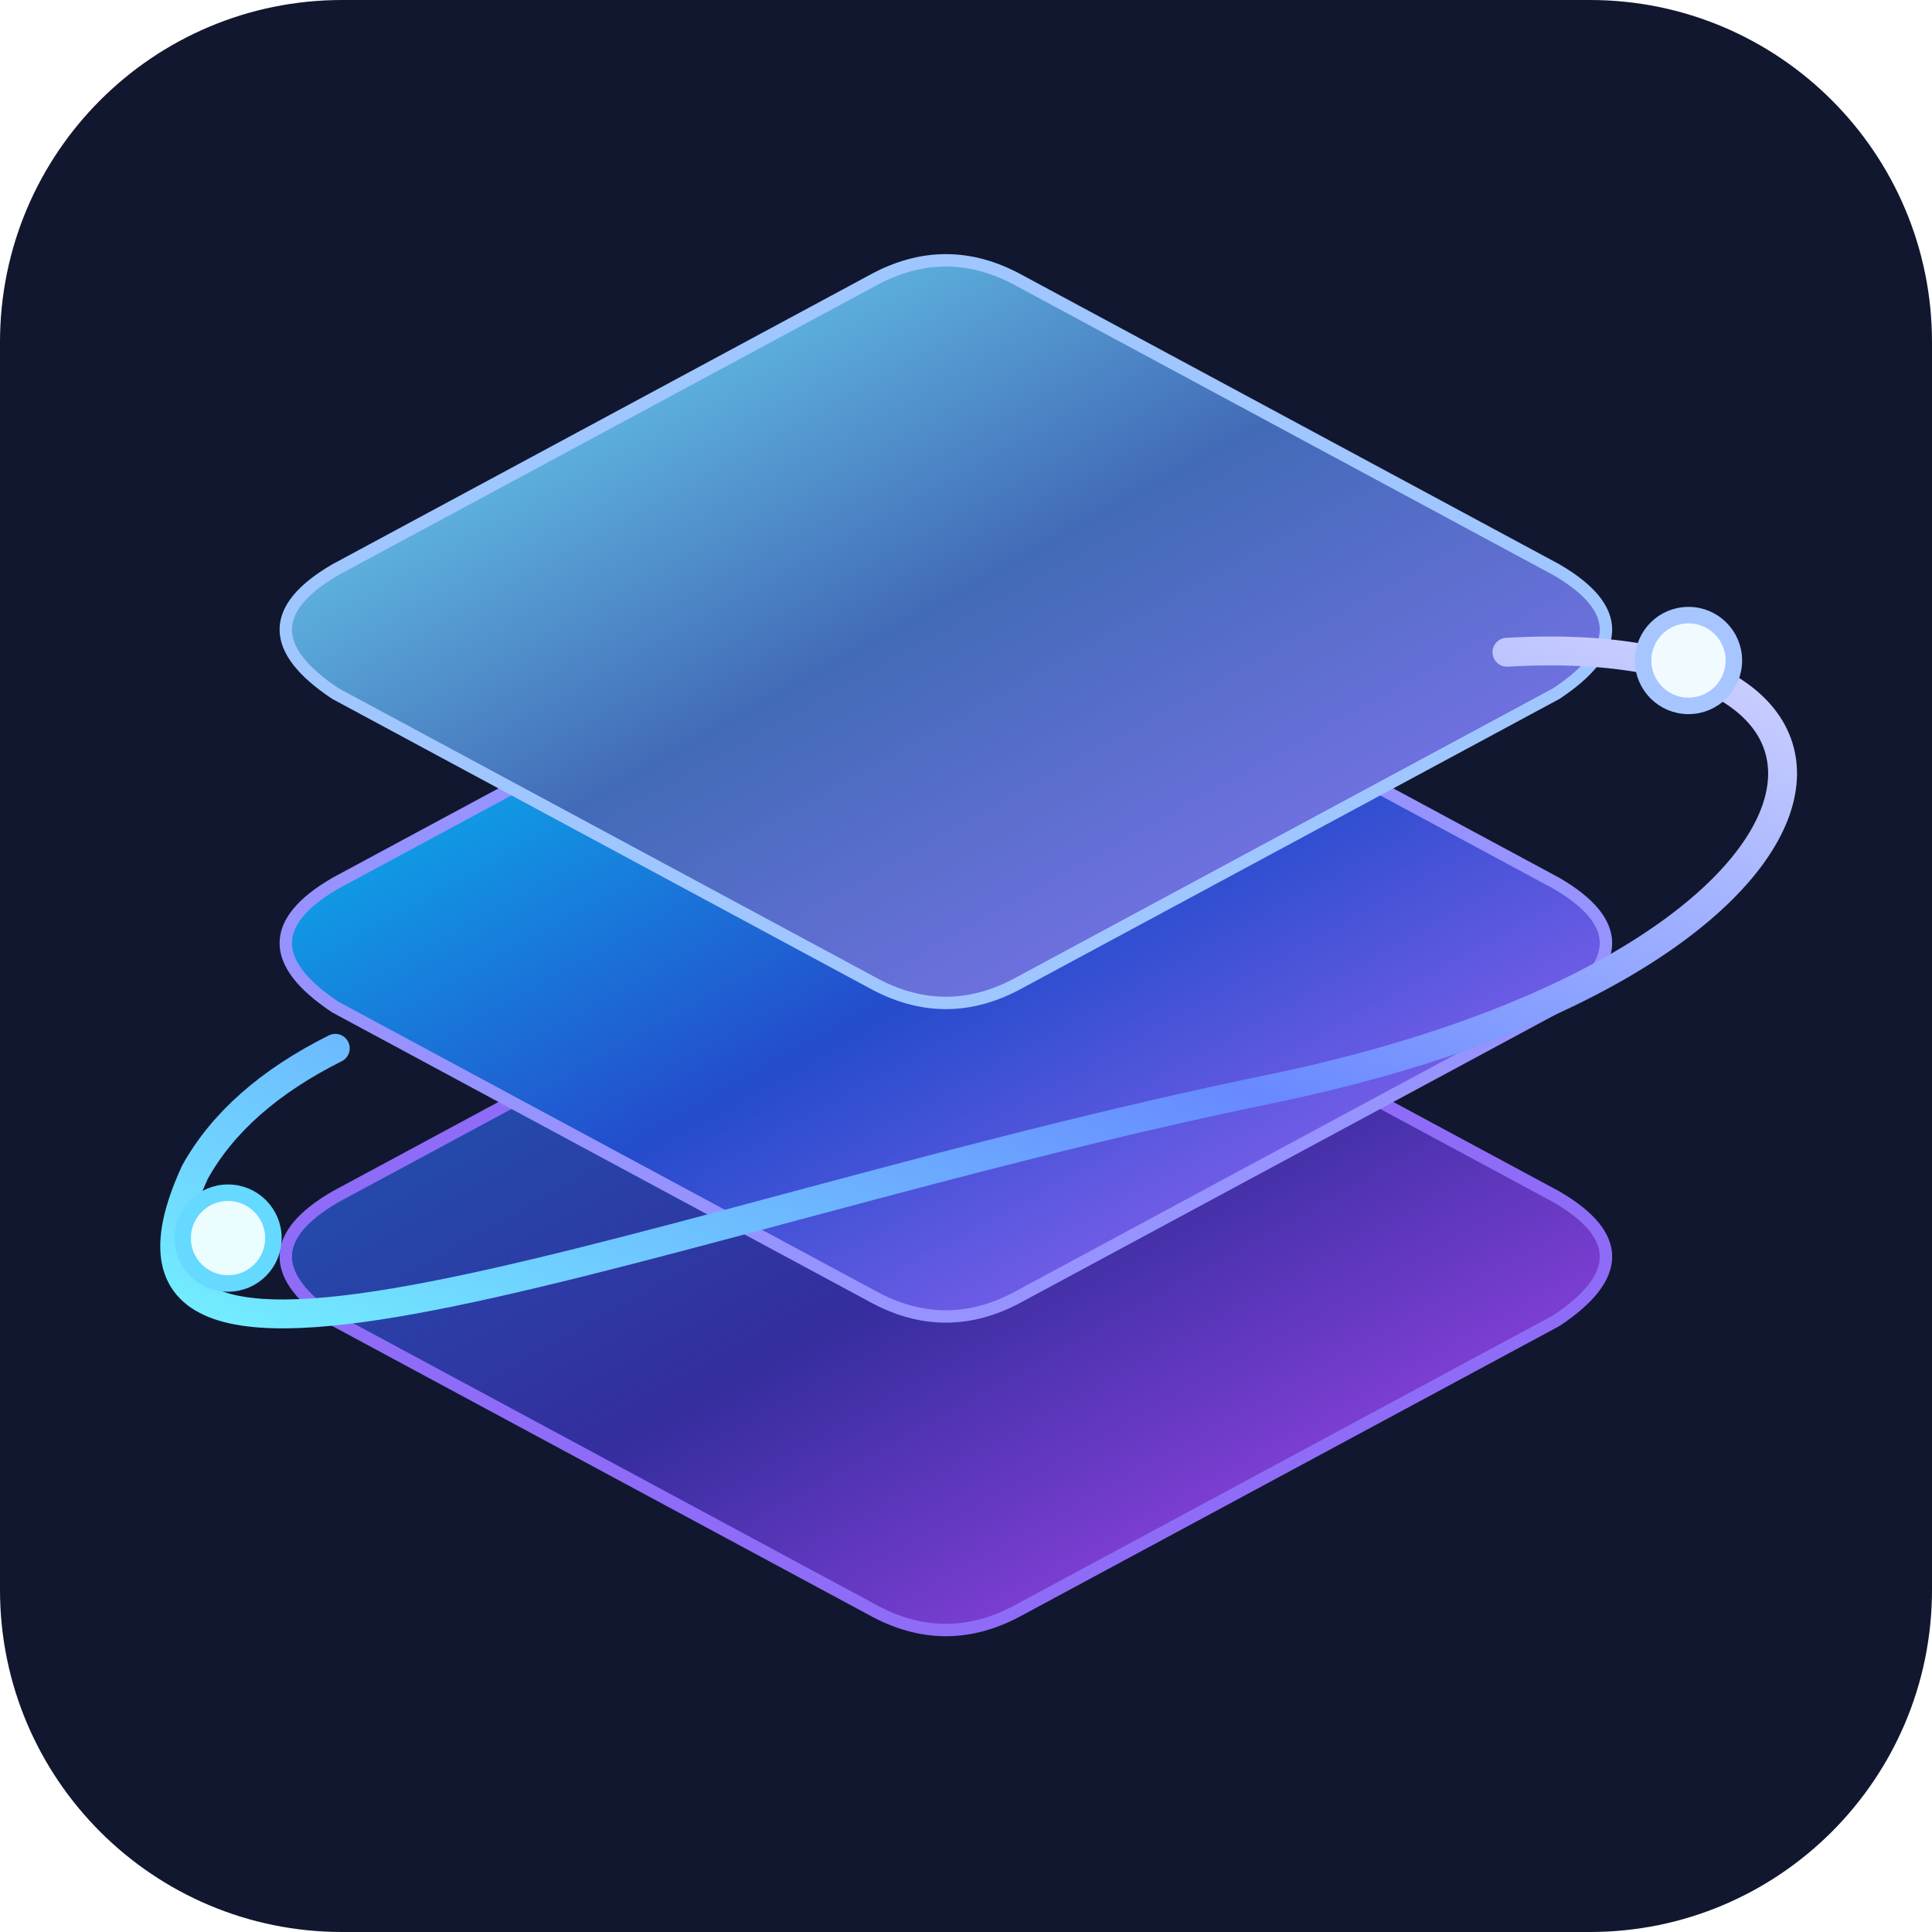
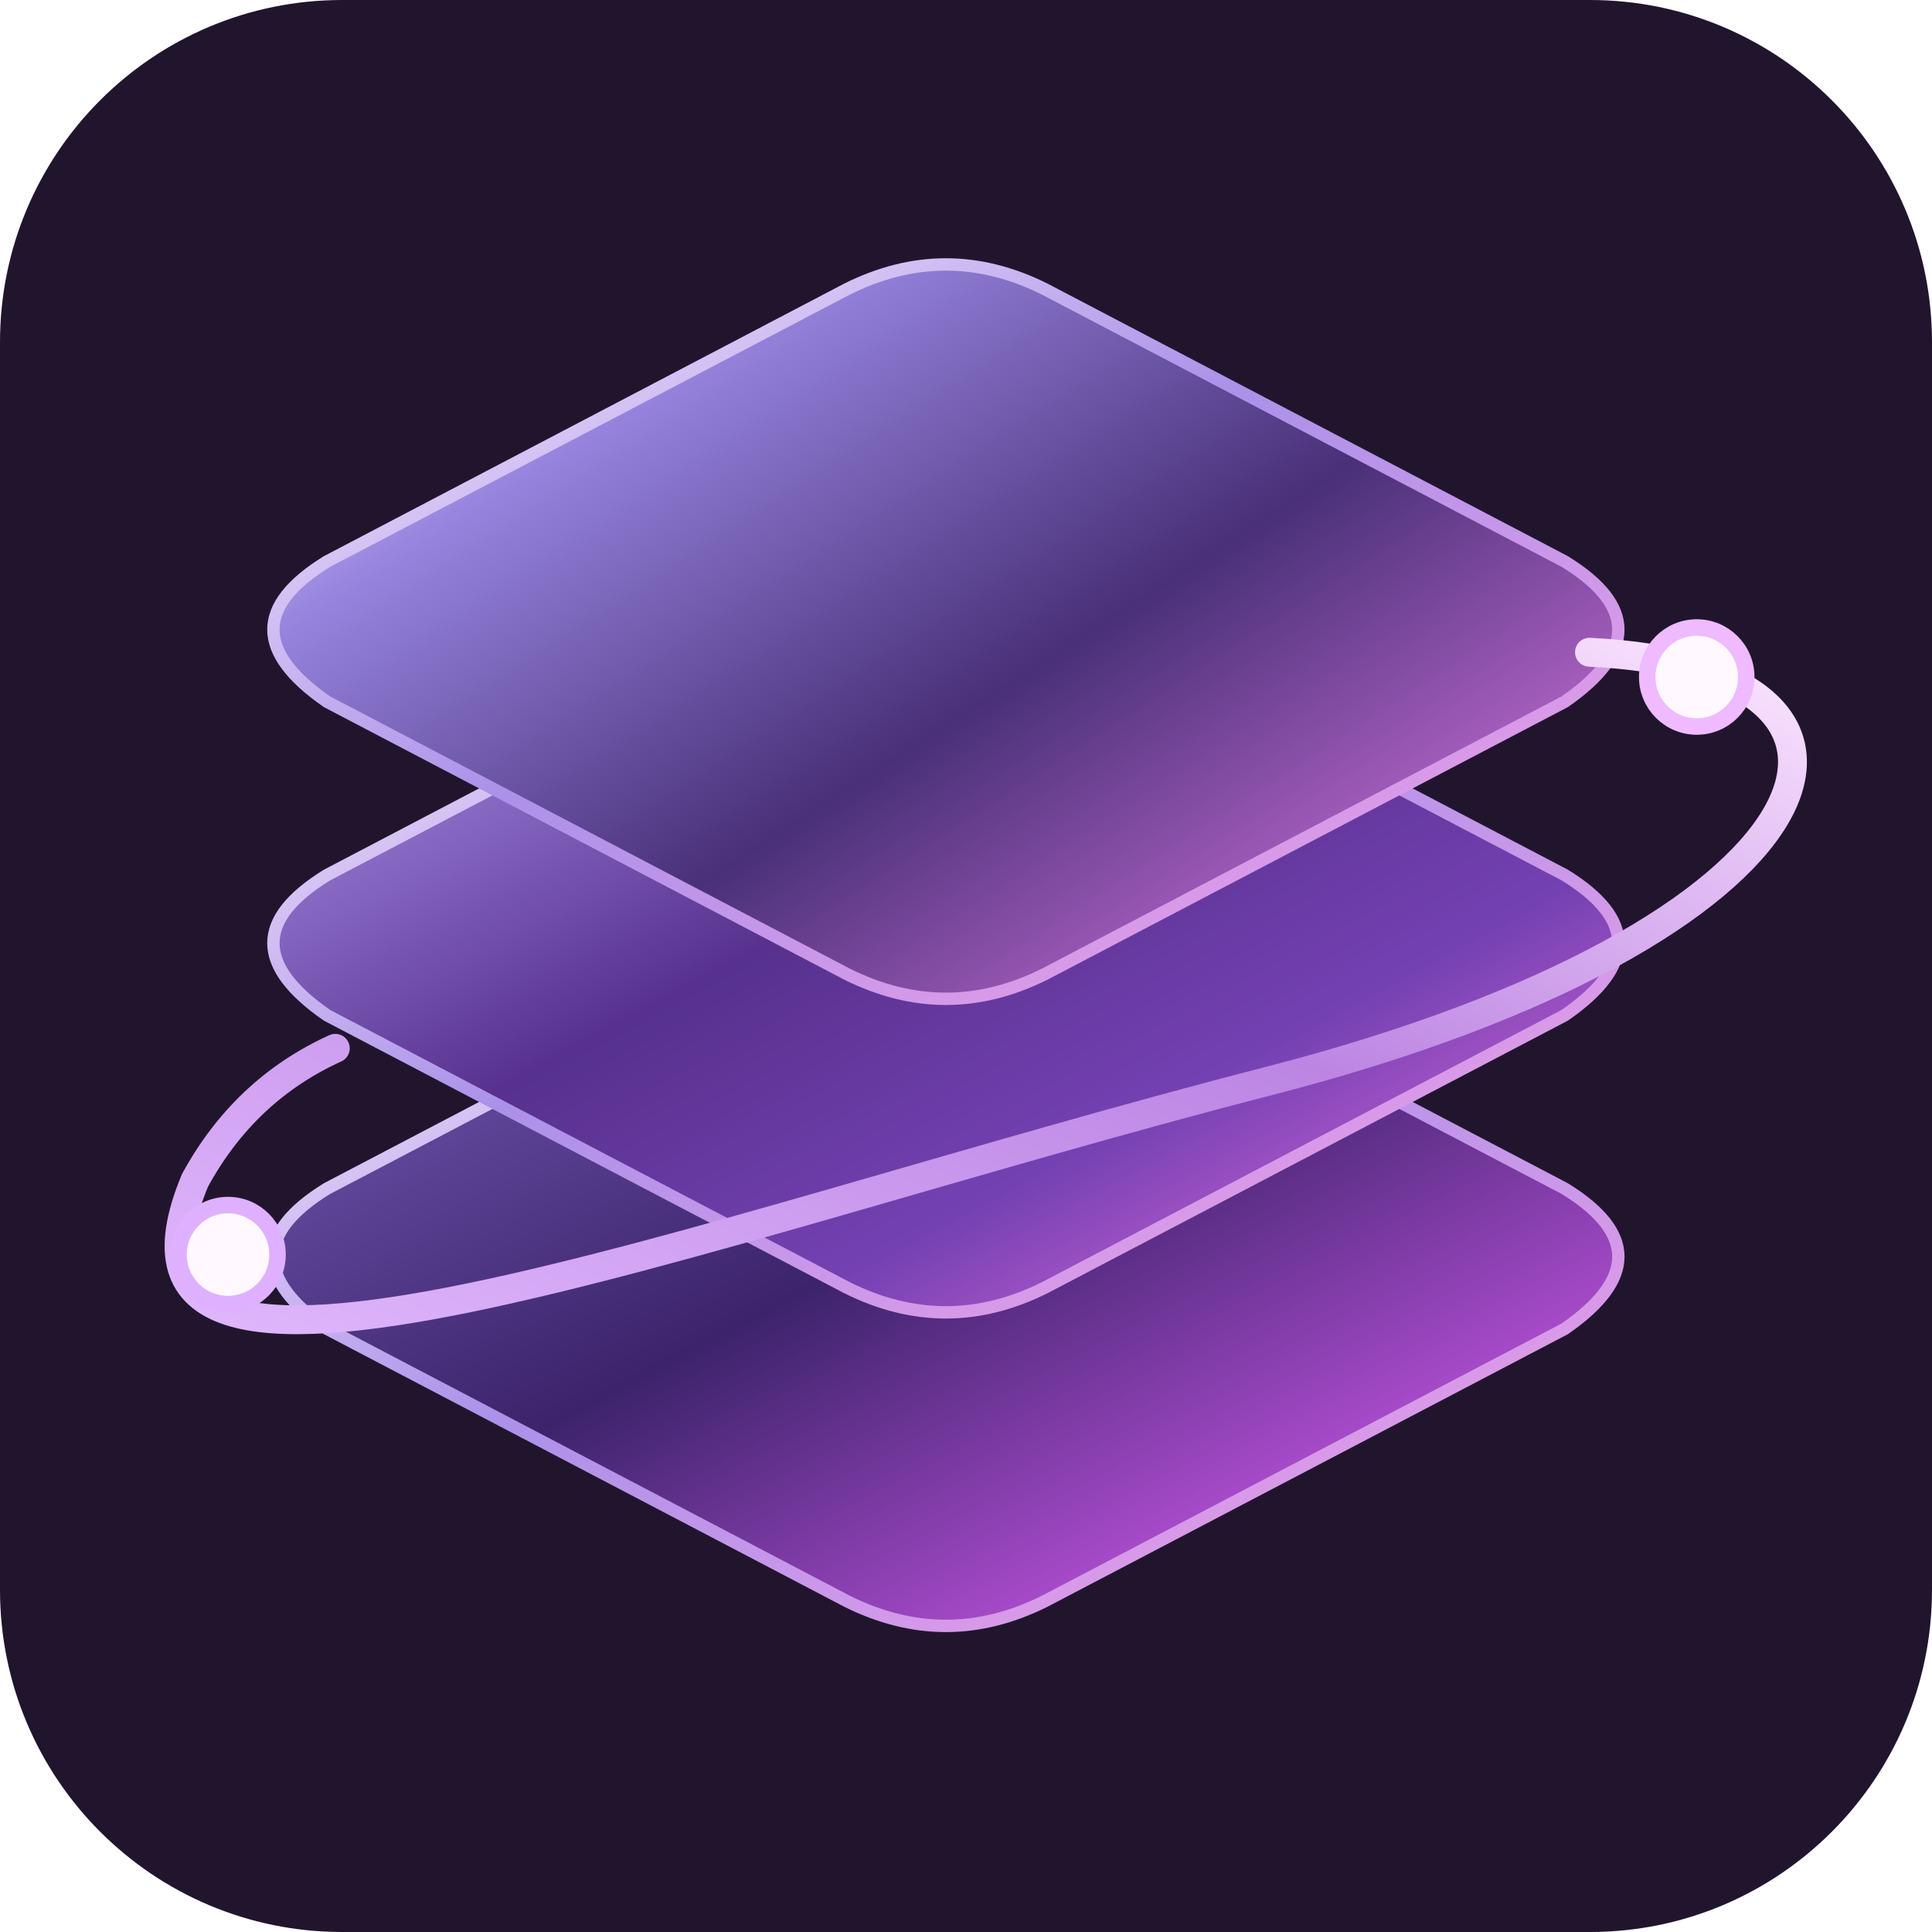
<svg xmlns="http://www.w3.org/2000/svg" width="192" height="192" viewBox="0 0 192 192">
-   <rect width="192" height="192" rx="34" fill="#11172f" />
+   <rect width="192" height="192" rx="34" fill="#21152e" />
  <g transform="translate(12 23) scale(.82)">
    <defs>
-       <linearGradient id="top" x1="0" y1="0" x2="1" y2="1">
-         <stop stop-color="#75efff" />
-         <stop offset=".48" stop-color="#426bb7" />
-         <stop offset="1" stop-color="#9275ff" />
+       <linearGradient id="top" x1="0" y1="0" x2="1" y2=".85">
+         <stop stop-color="#eee8ff" />
+         <stop offset=".25" stop-color="#9583dd" />
+         <stop offset=".6" stop-color="#493078" />
+         <stop offset="1" stop-color="#da77e4" />
      </linearGradient>
-       <linearGradient id="middle" x1="0" y1="0" x2="1" y2="1">
-         <stop stop-color="#00d7f7" />
-         <stop offset=".52" stop-color="#244ccc" />
-         <stop offset="1" stop-color="#b86bff" />
+       <linearGradient id="mid" x1="0" y1=".1" x2=".88" y2="1">
+         <stop stop-color="#b19af3" />
+         <stop offset=".43" stop-color="#57318d" />
+         <stop offset=".72" stop-color="#7441b3" />
+         <stop offset="1" stop-color="#e96cde" />
      </linearGradient>
-       <linearGradient id="bottom" x1="0" y1="0" x2="1" y2="1">
-         <stop stop-color="#1763b7" />
-         <stop offset=".5" stop-color="#342d9e" />
-         <stop offset="1" stop-color="#bb4dff" />
+       <linearGradient id="bottom" x1="0" y1=".05" x2=".9" y2="1">
+         <stop stop-color="#7961bc" />
+         <stop offset=".48" stop-color="#3c236b" />
+         <stop offset=".8" stop-color="#a449c7" />
+         <stop offset="1" stop-color="#f08ae6" />
      </linearGradient>
-       <linearGradient id="orbit" x1="0" y1="1" x2="1" y2="0">
-         <stop stop-color="#72efff" />
-         <stop offset=".5" stop-color="#6889ff" />
-         <stop offset="1" stop-color="#d1d3ff" />
+       <linearGradient id="edge" x1="0" y1="0" x2="1" y2="1">
+         <stop stop-color="#fff5ff" />
+         <stop offset=".44" stop-color="#ab91e9" />
+         <stop offset="1" stop-color="#f6a0e8" />
+       </linearGradient>
+       <linearGradient id="ring" x1="0" y1="1" x2="1" y2="0">
+         <stop stop-color="#dfb6fc" />
+         <stop offset=".54" stop-color="#bc85e3" />
+         <stop offset="1" stop-color="#fce6ff" />
      </linearGradient>
    </defs>
-     <g stroke-linejoin="round">
-       <path d="M26 117 91 82Q100 77 109 82L174 117Q186 124 174 132L109 167Q100 172 91 167L26 132Q14 124 26 117Z" fill="url(#bottom)" stroke="#8e6cf8" stroke-width="1.5" />
-       <path d="M26 79 91 44Q100 39 109 44L174 79Q186 86 174 94L109 129Q100 134 91 129L26 94Q14 86 26 79Z" fill="url(#middle)" stroke="#9693ff" stroke-width="1.5" />
-       <path d="M26 41 91 6Q100 1 109 6L174 41Q186 48 174 56L109 91Q100 96 91 91L26 56Q14 48 26 41Z" fill="url(#top)" stroke="#a0c6ff" stroke-width="1.5" />
-       <path d="M168 51C220 48 212 89 139 104S-8 151 9 114Q14 105 26 99" fill="none" stroke="url(#orbit)" stroke-width="3.5" stroke-linecap="round" />
-       <circle cx="190" cy="52" r="5.5" fill="#f1fbff" stroke="#a7c6ff" stroke-width="2" />
-       <circle cx="13" cy="122" r="5.5" fill="#ecfdff" stroke="#65d9ff" stroke-width="2" />
+     <g stroke="url(#edge)" stroke-width="1.5" stroke-linejoin="round">
+       <path d="M25 116 88 83Q100 77 112 83L175 116Q188 124 175 133L112 166Q100 172 88 166L25 133Q12 124 25 116Z" fill="url(#bottom)" />
+       <path d="M25 78 88 45Q100 39 112 45L175 78Q188 86 175 95L112 128Q100 134 88 128L25 95Q12 86 25 78Z" fill="url(#mid)" />
+       <path d="M25 40 88 7Q100 1 112 7L175 40Q188 48 175 57L112 90Q100 96 88 90L25 57Q12 48 25 40Z" fill="url(#top)" />
    </g>
+     <path d="M178 51C220 53 209 85 139 103S-6 151 9 115Q15 104 26 99" fill="none" stroke="url(#ring)" stroke-width="3.5" stroke-linecap="round" />
+     <circle cx="191" cy="54" r="6" fill="#fff8ff" stroke="#efbaff" stroke-width="2" />
+     <circle cx="13" cy="124" r="6" fill="#fff8ff" stroke="#dfb0ff" stroke-width="2" />
  </g>
</svg>
